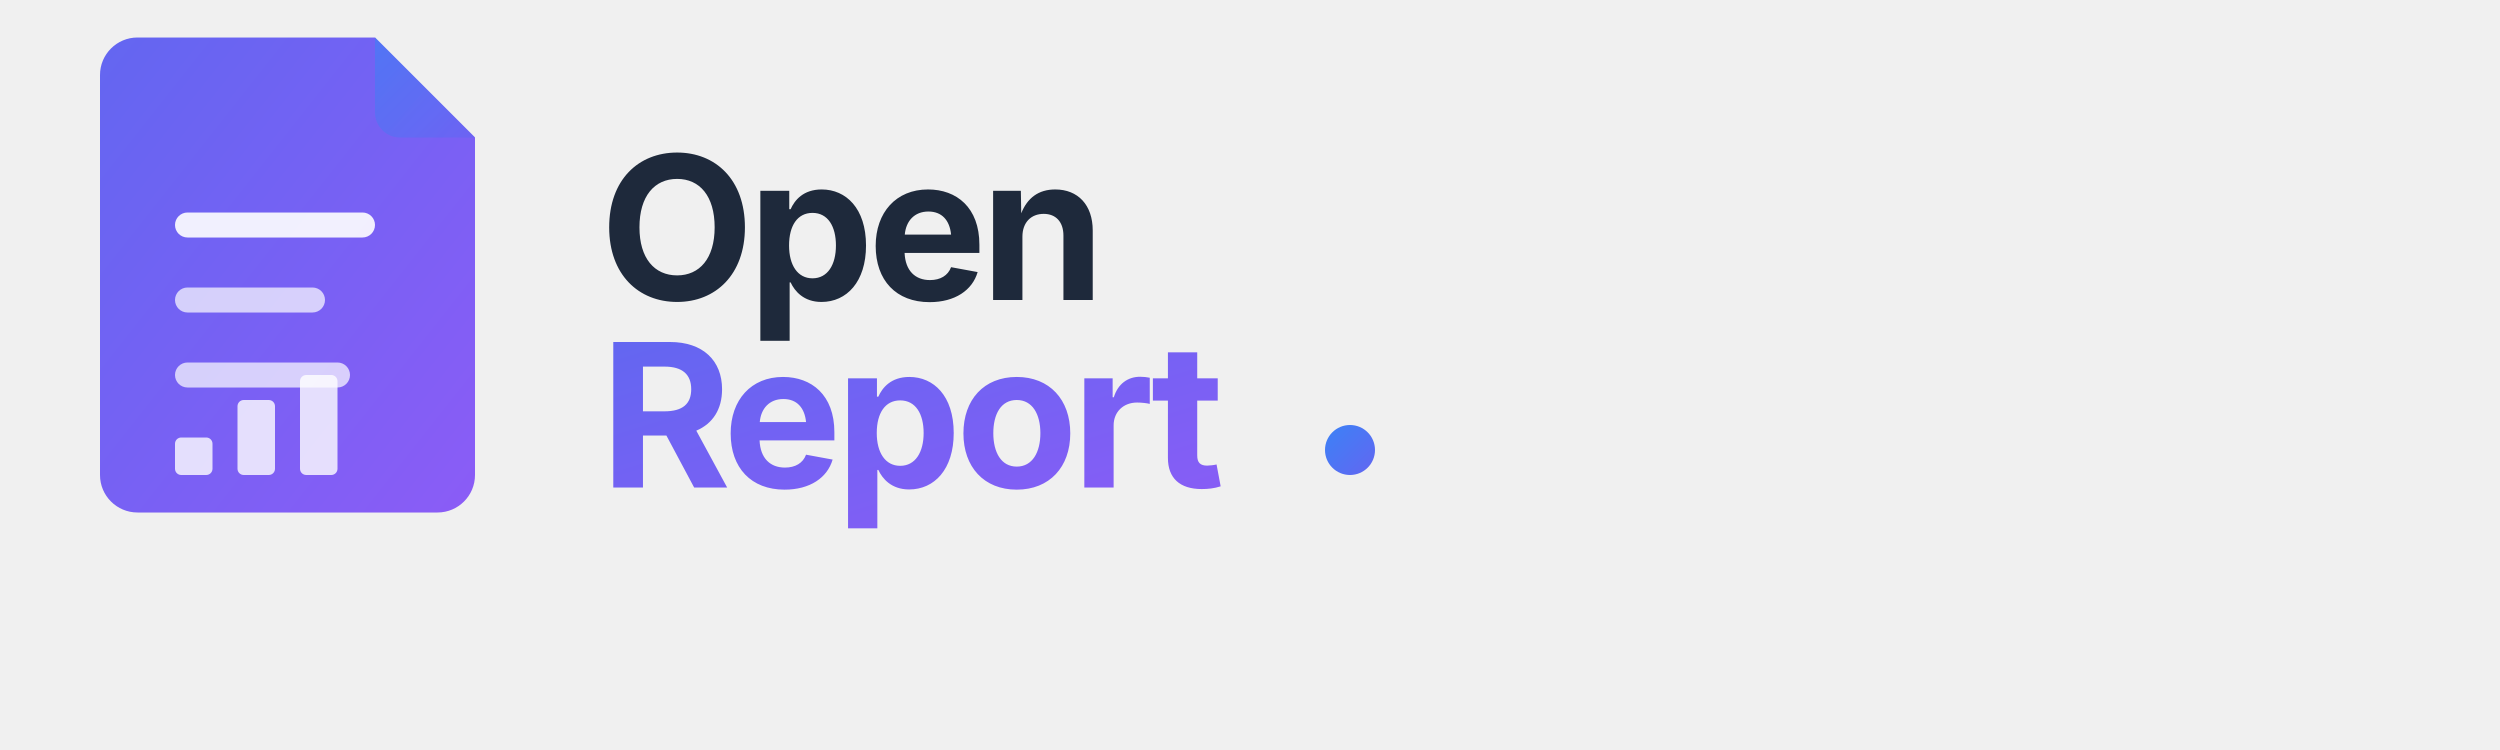
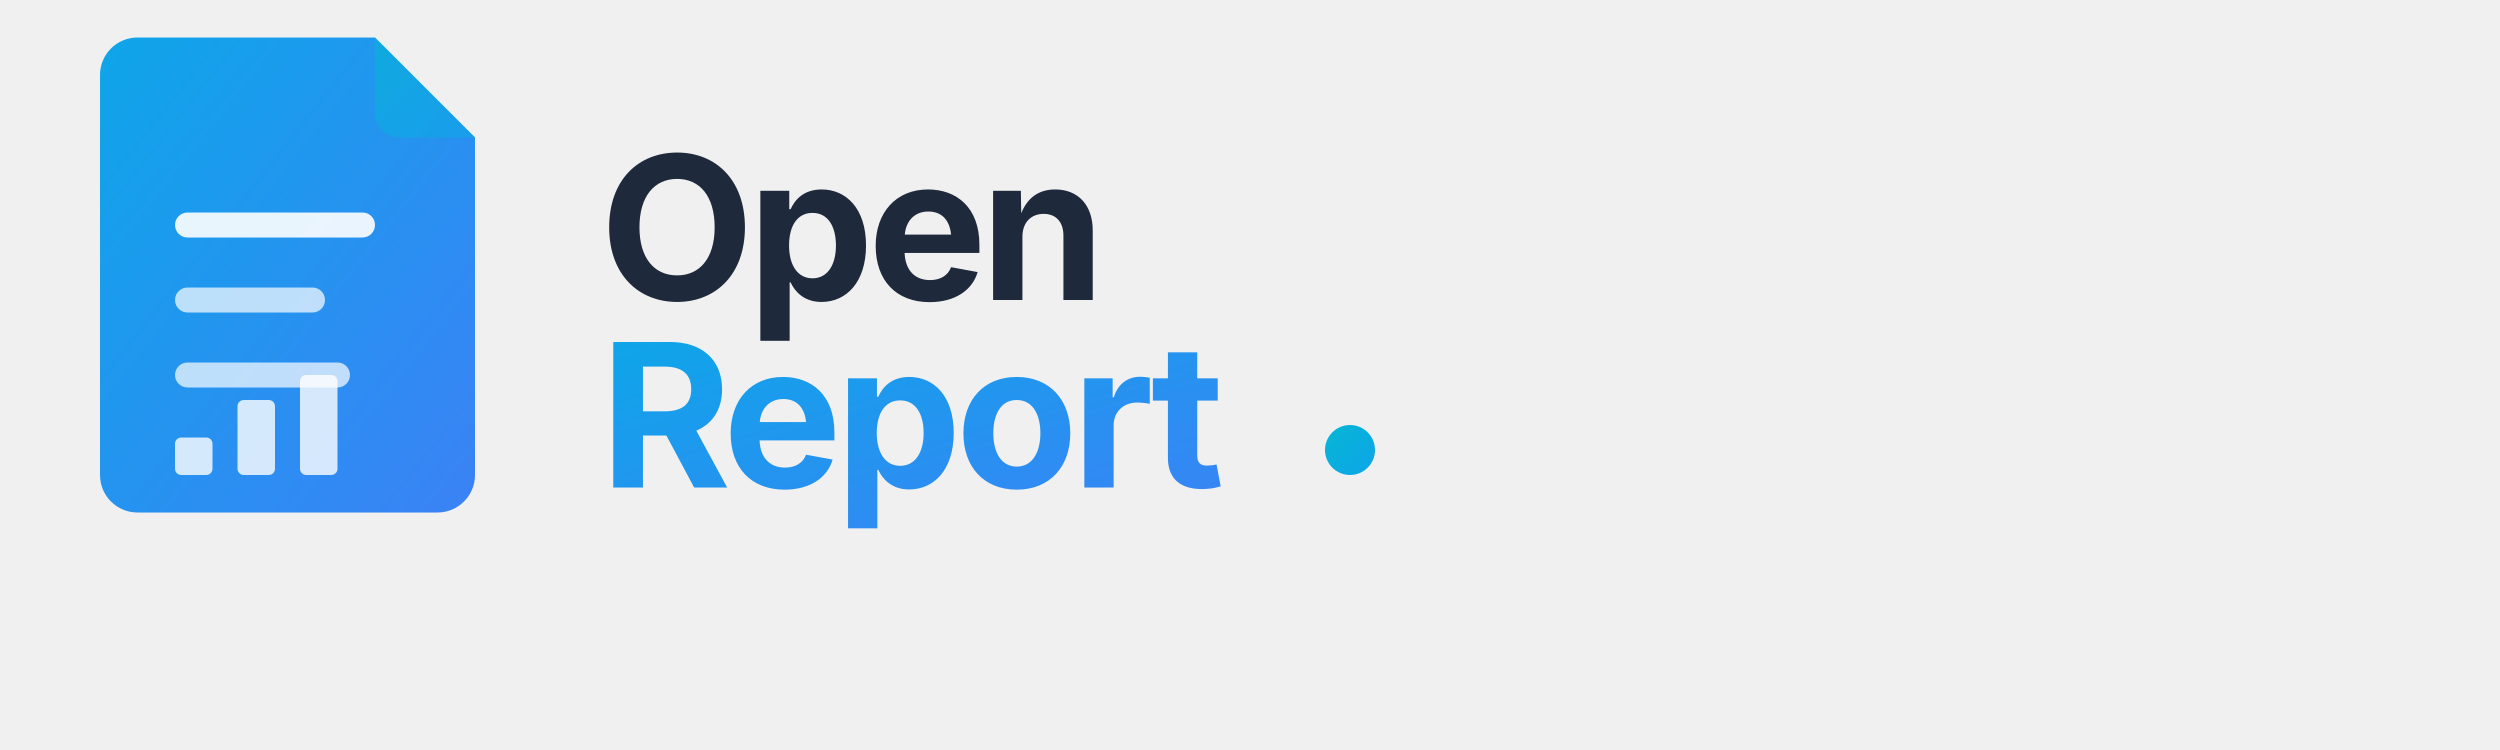
<svg xmlns="http://www.w3.org/2000/svg" width="200" height="60" viewBox="0 0 200 60" fill="none">
  <defs>
    <linearGradient id="primaryGradient" x1="0%" y1="0%" x2="100%" y2="100%">
-       <stop offset="0%" style="stop-color:#6366f1;stop-opacity:1" />
-       <stop offset="100%" style="stop-color:#8b5cf6;stop-opacity:1" />
+       <stop offset="0%" style="stop-color:#0ea5e9;stop-opacity:1" />
+       <stop offset="100%" style="stop-color:#3b82f6;stop-opacity:1" />
    </linearGradient>
    <linearGradient id="accentGradient" x1="0%" y1="0%" x2="100%" y2="100%">
-       <stop offset="0%" style="stop-color:#3b82f6;stop-opacity:1" />
-       <stop offset="100%" style="stop-color:#6366f1;stop-opacity:1" />
+       <stop offset="0%" style="stop-color:#06b6d4;stop-opacity:1" />
+       <stop offset="100%" style="stop-color:#0ea5e9;stop-opacity:1" />
    </linearGradient>
  </defs>
  <path d="M8 6 C8 4.343 9.343 3 11 3 L30 3 L38 11 L38 38 C38 39.657 36.657 41 35 41 L11 41 C9.343 41 8 39.657 8 38 Z" fill="url(#primaryGradient)" />
  <path d="M30 3 L30 9 C30 10.105 30.895 11 32 11 L38 11 Z" fill="url(#accentGradient)" opacity="0.6" />
  <rect x="14" y="17" width="16" height="2" rx="1" fill="white" opacity="0.9" />
  <rect x="14" y="23" width="12" height="2" rx="1" fill="white" opacity="0.7" />
  <rect x="14" y="29" width="14" height="2" rx="1" fill="white" opacity="0.7" />
  <rect x="14" y="35" width="3" height="3" rx="0.5" fill="white" opacity="0.8" />
  <rect x="19" y="32" width="3" height="6" rx="0.5" fill="white" opacity="0.8" />
  <rect x="24" y="30" width="3" height="8" rx="0.5" fill="white" opacity="0.8" />
  <text x="48" y="24" font-family="system-ui, -apple-system, sans-serif" font-size="16" font-weight="700" fill="#1e293b" letter-spacing="-0.5">
    Open
  </text>
  <text x="48" y="39" font-family="system-ui, -apple-system, sans-serif" font-size="16" font-weight="700" fill="url(#primaryGradient)" letter-spacing="-0.5">
    Report
  </text>
  <circle cx="108" cy="36" r="2" fill="url(#accentGradient)" />
</svg>
